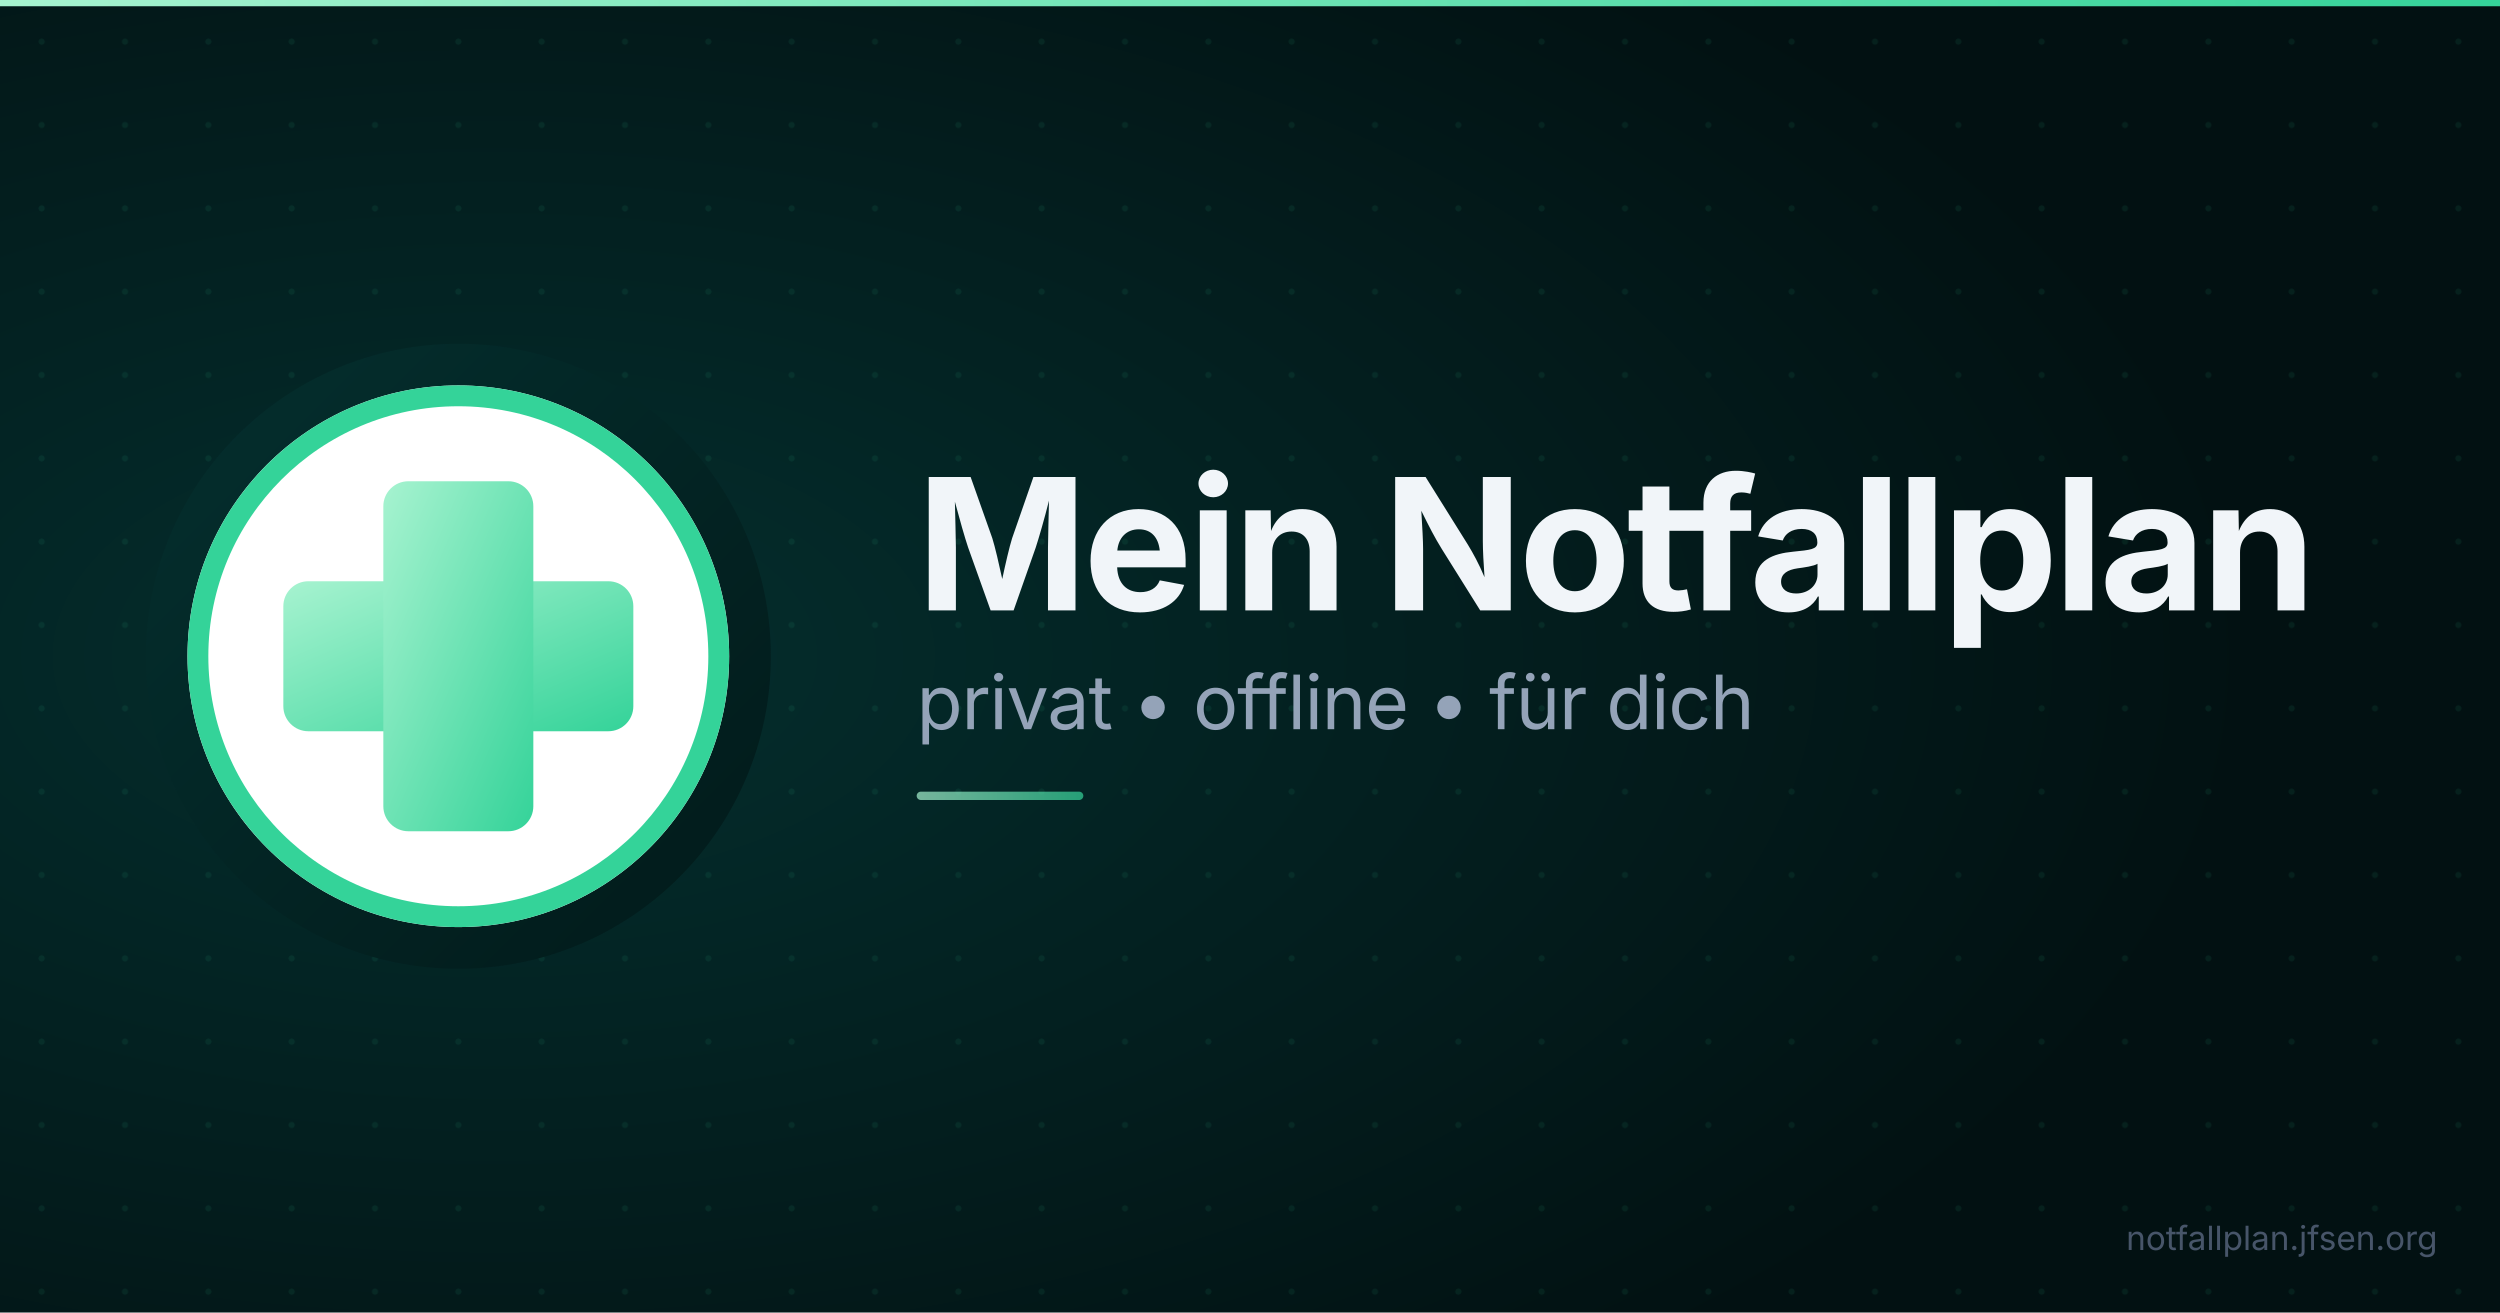
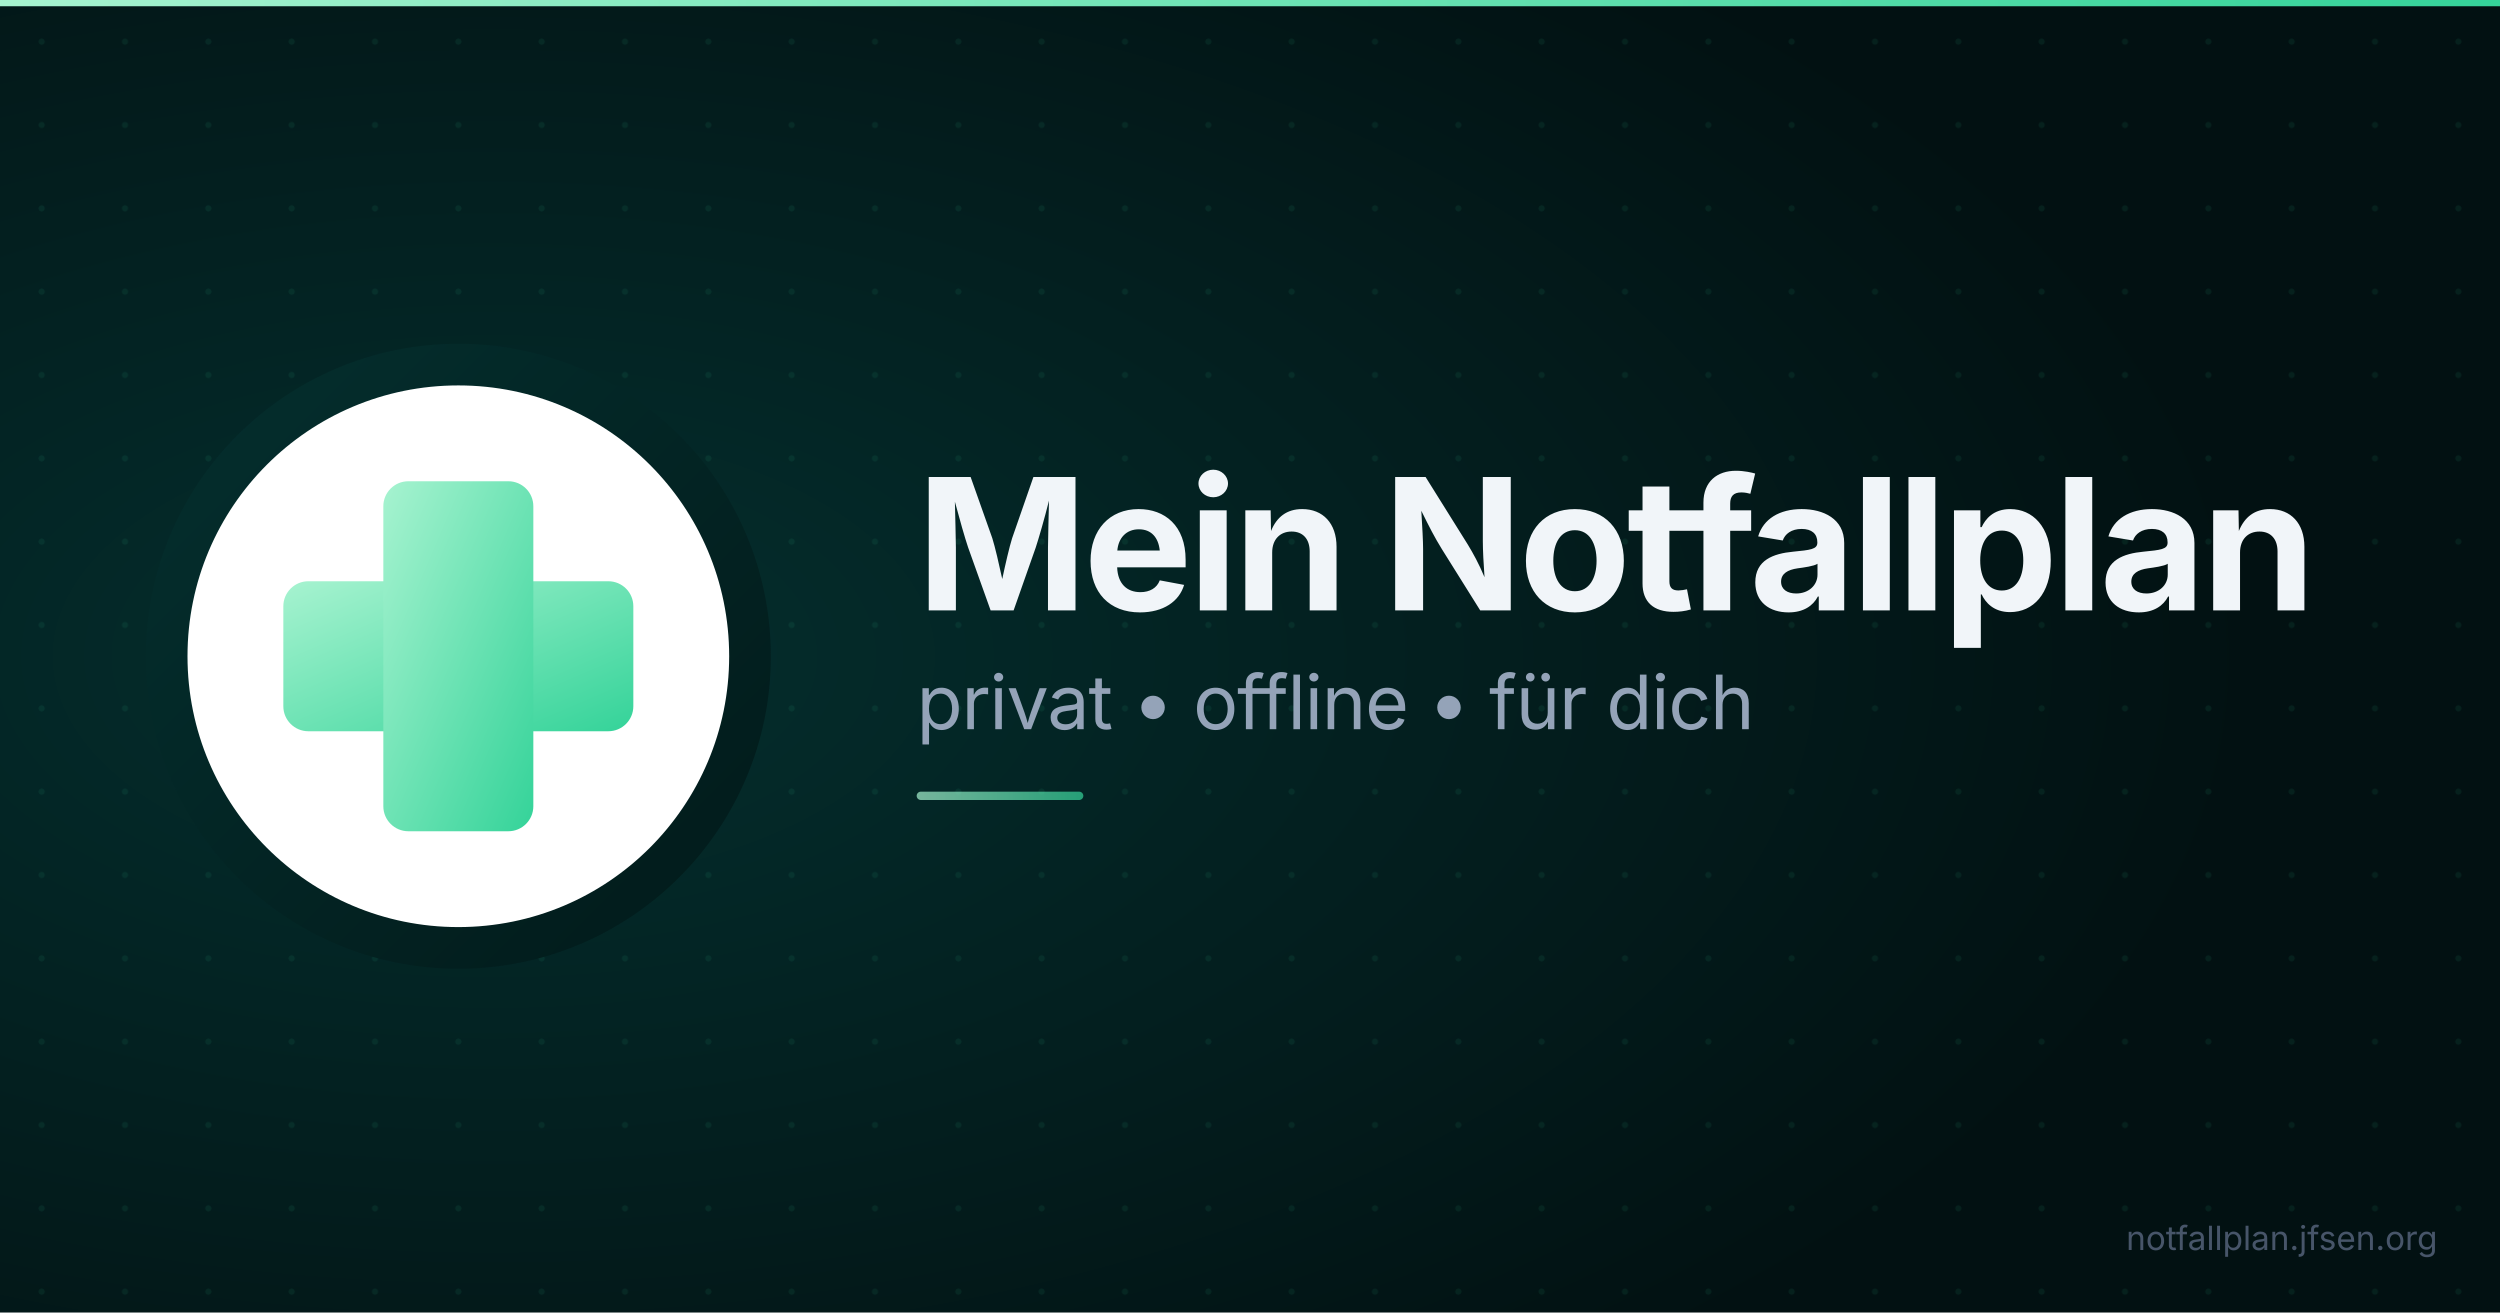
<svg xmlns="http://www.w3.org/2000/svg" width="1200" height="630" viewBox="0 0 1200 630">
  <defs>
    <radialGradient id="bgGlow" cx="20%" cy="50%" r="70%">
      <stop offset="0%" stop-color="#042f2e" />
      <stop offset="100%" stop-color="#021112" />
    </radialGradient>
    <linearGradient id="ringGrad" x1="0%" y1="0%" x2="100%" y2="100%">
      <stop offset="0%" stop-color="#042f2e" />
      <stop offset="100%" stop-color="#021a1a" />
    </linearGradient>
    <linearGradient id="crossGrad" x1="0%" y1="0%" x2="100%" y2="100%">
      <stop offset="0%" stop-color="#a7f3d0" />
      <stop offset="100%" stop-color="#34d399" />
    </linearGradient>
    <linearGradient id="textAccent" x1="0" y1="0" x2="1" y2="0">
      <stop offset="0%" stop-color="#a7f3d0" />
      <stop offset="100%" stop-color="#34d399" />
    </linearGradient>
  </defs>
  <rect width="1200" height="630" fill="url(#bgGlow)" />
  <g opacity="0.08">
    <pattern id="dots" x="0" y="0" width="40" height="40" patternUnits="userSpaceOnUse">
      <circle cx="20" cy="20" r="1.5" fill="#34d399" />
    </pattern>
    <rect width="1200" height="630" fill="url(#dots)" />
  </g>
  <rect x="0" y="0" width="1200" height="3" fill="url(#textAccent)" />
  <circle cx="220" cy="315" r="140" fill="#ffffff" stroke="url(#ringGrad)" stroke-width="20" />
-   <circle cx="220" cy="315" r="125" fill="none" stroke="#34d399" stroke-width="10" />
  <rect x="136" y="279" width="168" height="72" rx="12" fill="url(#crossGrad)" />
  <rect x="184" y="231" width="72" height="168" rx="12" fill="url(#crossGrad)" />
  <text x="440" y="293" font-family="system-ui, -apple-system, sans-serif" font-size="88" font-weight="700" fill="#f1f5f9" letter-spacing="-2">Mein Notfallplan</text>
  <text x="440" y="350" font-family="system-ui, -apple-system, sans-serif" font-size="36" font-weight="400" fill="#94a3b8" letter-spacing="-0.5">privat • offline • für dich</text>
  <rect x="440" y="380" width="80" height="4" rx="2" fill="url(#textAccent)" opacity="0.7" />
  <text x="1170" y="600" font-family="system-ui, -apple-system, sans-serif" font-size="16" font-weight="400" fill="#475569" text-anchor="end">notfallplan.jfsen.org</text>
</svg>
